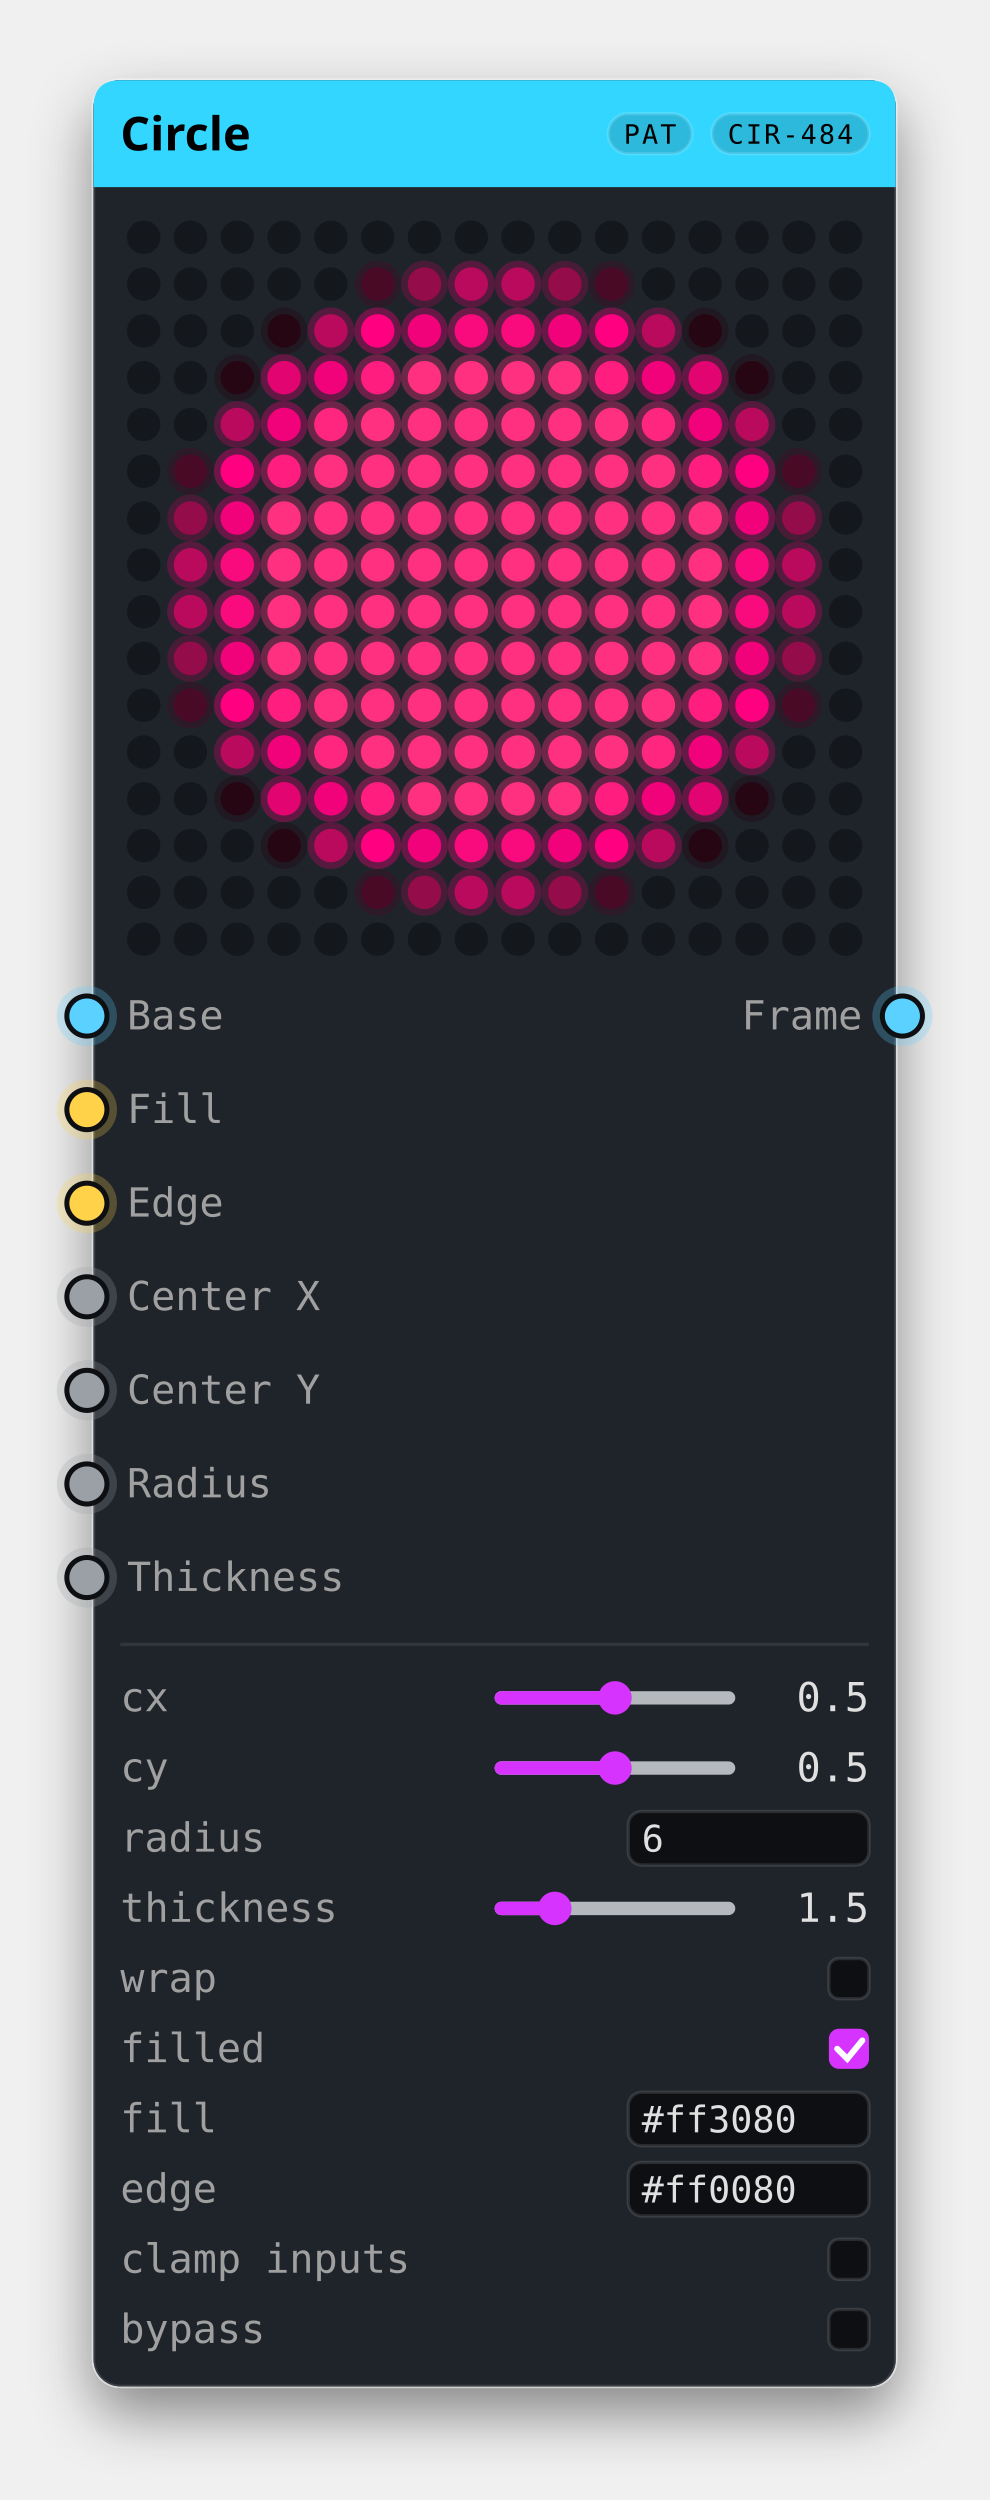
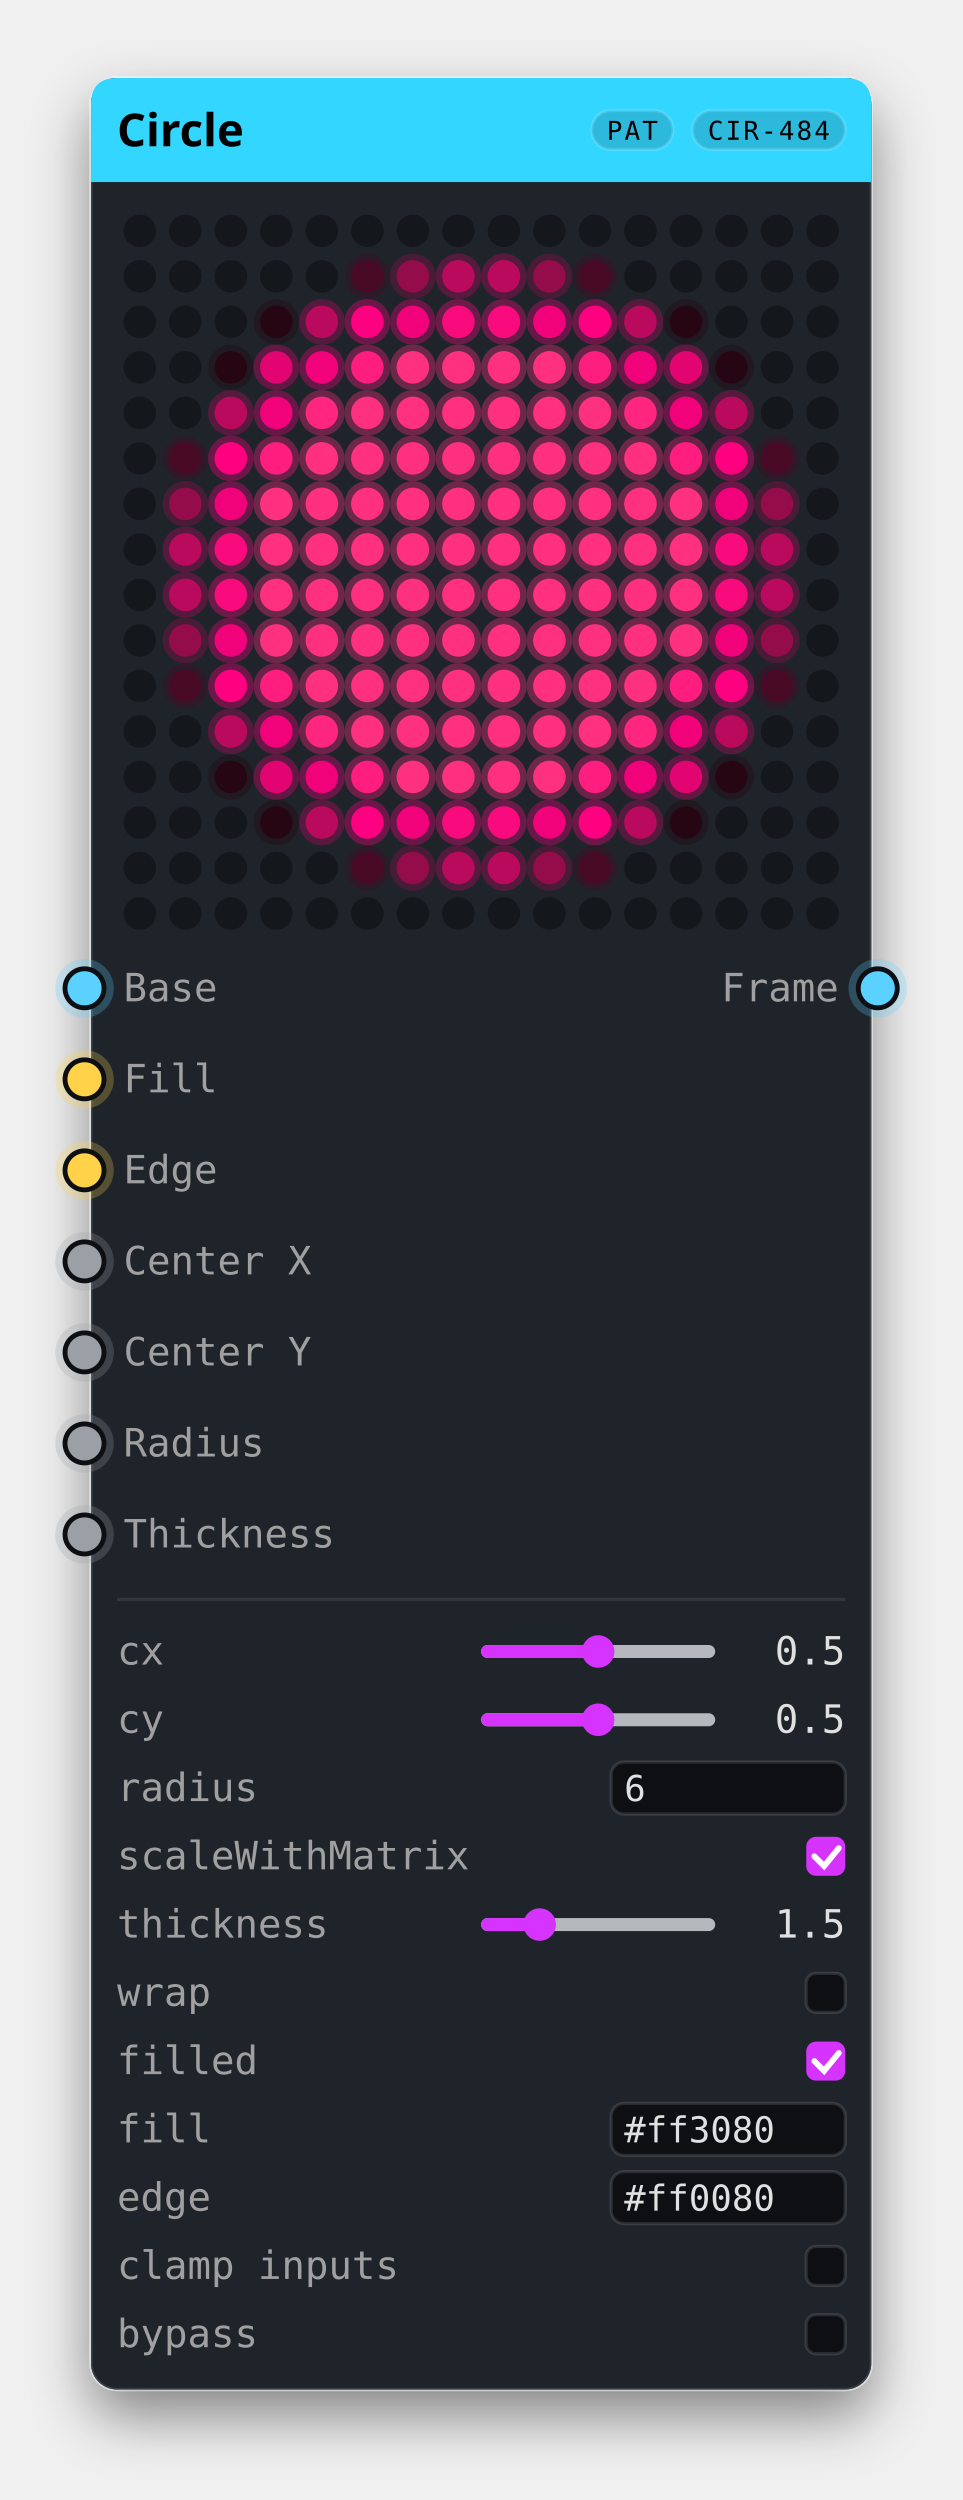
- <svg xmlns="http://www.w3.org/2000/svg" viewBox="0 0 296 748" width="296" height="748" role="img" aria-label="Circle node">
+ <svg xmlns="http://www.w3.org/2000/svg" viewBox="0 0 296 769" width="296" height="769" role="img" aria-label="Circle node">
  <defs>
    <filter id="shadow" x="-20%" y="-20%" width="140%" height="160%">
      <feDropShadow dx="0" dy="8" stdDeviation="9" flood-color="#000" flood-opacity="0.45" />
    </filter>
  </defs>
  <g transform="translate(28,24)">
-     <rect x="0" y="0" width="240" height="690" rx="8" fill="#1f242b" stroke="rgba(255,255,255,0.12)" filter="url(#shadow)" />
-     <rect x="0" y="0" width="240" height="690" rx="8" fill="#1f242b" stroke="rgba(255,255,255,0.12)" />
+     <rect x="0" y="0" width="240" height="711" rx="8" fill="#1f242b" stroke="rgba(255,255,255,0.12)" filter="url(#shadow)" />
+     <rect x="0" y="0" width="240" height="711" rx="8" fill="#1f242b" stroke="rgba(255,255,255,0.12)" />
    <path d="M0,32 L0,8 Q0,0 8,0 L232,0 Q240,0 240,8 L240,32 Z" fill="#33d6ff" />
    <text x="8" y="21" font-family="'Audiowide','Trebuchet MS','Arial Black',sans-serif" font-size="14" font-weight="600" fill="#000">Circle</text>
    <rect x="154" y="10" width="25" height="12" rx="6" fill="rgba(0,0,0,0.14)" stroke="rgba(255,255,255,0.14)" />
    <text x="166.5" y="19" text-anchor="middle" font-family="'JetBrains Mono','Cascadia Mono','Consolas',monospace" font-size="8" letter-spacing="0.08em" fill="#000">PAT</text>
    <rect x="185" y="10" width="47" height="12" rx="6" fill="rgba(0,0,0,0.14)" stroke="rgba(255,255,255,0.14)" />
    <text x="208.5" y="19" text-anchor="middle" font-family="'JetBrains Mono','Cascadia Mono','Consolas',monospace" font-size="8" letter-spacing="0.08em" fill="#000">CIR-484</text>
    <circle cx="15" cy="47" r="5.0" fill="#14171c" />
    <circle cx="29" cy="47" r="5.0" fill="#14171c" />
    <circle cx="43" cy="47" r="5.0" fill="#14171c" />
    <circle cx="57" cy="47" r="5.0" fill="#14171c" />
    <circle cx="71" cy="47" r="5.0" fill="#14171c" />
    <circle cx="85" cy="47" r="5.0" fill="#14171c" />
    <circle cx="99" cy="47" r="5.0" fill="#14171c" />
    <circle cx="113" cy="47" r="5.0" fill="#14171c" />
    <circle cx="127" cy="47" r="5.0" fill="#14171c" />
    <circle cx="141" cy="47" r="5.0" fill="#14171c" />
    <circle cx="155" cy="47" r="5.0" fill="#14171c" />
    <circle cx="169" cy="47" r="5.0" fill="#14171c" />
    <circle cx="183" cy="47" r="5.0" fill="#14171c" />
    <circle cx="197" cy="47" r="5.0" fill="#14171c" />
    <circle cx="211" cy="47" r="5.0" fill="#14171c" />
    <circle cx="225" cy="47" r="5.0" fill="#14171c" />
    <circle cx="15" cy="61" r="5.0" fill="#14171c" />
    <circle cx="29" cy="61" r="5.0" fill="#14171c" />
    <circle cx="43" cy="61" r="5.0" fill="#14171c" />
    <circle cx="57" cy="61" r="5.0" fill="#14171c" />
    <circle cx="71" cy="61" r="5.0" fill="#14171c" />
    <circle cx="85" cy="61" r="7" fill="rgb(73,10,37)" opacity="0.35" />
    <circle cx="85" cy="61" r="5.0" fill="rgb(73,10,37)" />
    <circle cx="99" cy="61" r="7" fill="rgb(148,12,74)" opacity="0.35" />
    <circle cx="99" cy="61" r="5.0" fill="rgb(148,12,74)" />
    <circle cx="113" cy="61" r="7" fill="rgb(186,10,94)" opacity="0.35" />
    <circle cx="113" cy="61" r="5.0" fill="rgb(186,10,94)" />
    <circle cx="127" cy="61" r="7" fill="rgb(186,10,94)" opacity="0.35" />
    <circle cx="127" cy="61" r="5.0" fill="rgb(186,10,94)" />
    <circle cx="141" cy="61" r="7" fill="rgb(148,12,74)" opacity="0.35" />
    <circle cx="141" cy="61" r="5.0" fill="rgb(148,12,74)" />
    <circle cx="155" cy="61" r="7" fill="rgb(73,10,37)" opacity="0.35" />
    <circle cx="155" cy="61" r="5.0" fill="rgb(73,10,37)" />
    <circle cx="169" cy="61" r="5.0" fill="#14171c" />
    <circle cx="183" cy="61" r="5.0" fill="#14171c" />
    <circle cx="197" cy="61" r="5.0" fill="#14171c" />
    <circle cx="211" cy="61" r="5.0" fill="#14171c" />
    <circle cx="225" cy="61" r="5.0" fill="#14171c" />
    <circle cx="15" cy="75" r="5.0" fill="#14171c" />
    <circle cx="29" cy="75" r="5.0" fill="#14171c" />
    <circle cx="43" cy="75" r="5.0" fill="#14171c" />
    <circle cx="57" cy="75" r="7" fill="rgb(37,6,18)" opacity="0.35" />
    <circle cx="57" cy="75" r="5.0" fill="rgb(37,6,18)" />
    <circle cx="71" cy="75" r="7" fill="rgb(186,10,94)" opacity="0.35" />
    <circle cx="71" cy="75" r="5.0" fill="rgb(186,10,94)" />
    <circle cx="85" cy="75" r="7" fill="rgb(255,0,128)" opacity="0.35" />
    <circle cx="85" cy="75" r="5.0" fill="rgb(255,0,128)" />
    <circle cx="99" cy="75" r="7" fill="rgb(242,2,122)" opacity="0.35" />
    <circle cx="99" cy="75" r="5.0" fill="rgb(242,2,122)" />
    <circle cx="113" cy="75" r="7" fill="rgb(249,11,125)" opacity="0.35" />
    <circle cx="113" cy="75" r="5.0" fill="rgb(249,11,125)" />
    <circle cx="127" cy="75" r="7" fill="rgb(249,11,125)" opacity="0.35" />
    <circle cx="127" cy="75" r="5.0" fill="rgb(249,11,125)" />
    <circle cx="141" cy="75" r="7" fill="rgb(242,2,122)" opacity="0.35" />
    <circle cx="141" cy="75" r="5.0" fill="rgb(242,2,122)" />
    <circle cx="155" cy="75" r="7" fill="rgb(255,0,128)" opacity="0.35" />
    <circle cx="155" cy="75" r="5.0" fill="rgb(255,0,128)" />
    <circle cx="169" cy="75" r="7" fill="rgb(186,10,94)" opacity="0.35" />
    <circle cx="169" cy="75" r="5.0" fill="rgb(186,10,94)" />
    <circle cx="183" cy="75" r="7" fill="rgb(37,6,18)" opacity="0.35" />
    <circle cx="183" cy="75" r="5.0" fill="rgb(37,6,18)" />
    <circle cx="197" cy="75" r="5.0" fill="#14171c" />
    <circle cx="211" cy="75" r="5.0" fill="#14171c" />
    <circle cx="225" cy="75" r="5.0" fill="#14171c" />
    <circle cx="15" cy="89" r="5.0" fill="#14171c" />
    <circle cx="29" cy="89" r="5.0" fill="#14171c" />
    <circle cx="43" cy="89" r="7" fill="rgb(37,6,18)" opacity="0.35" />
    <circle cx="43" cy="89" r="5.0" fill="rgb(37,6,18)" />
    <circle cx="57" cy="89" r="7" fill="rgb(226,4,113)" opacity="0.35" />
    <circle cx="57" cy="89" r="5.0" fill="rgb(226,4,113)" />
    <circle cx="71" cy="89" r="7" fill="rgb(242,2,122)" opacity="0.35" />
    <circle cx="71" cy="89" r="5.0" fill="rgb(242,2,122)" />
    <circle cx="85" cy="89" r="7" fill="rgb(255,29,128)" opacity="0.35" />
    <circle cx="85" cy="89" r="5.0" fill="rgb(255,29,128)" />
    <circle cx="99" cy="89" r="7" fill="rgb(255,48,128)" opacity="0.35" />
    <circle cx="99" cy="89" r="5.0" fill="rgb(255,48,128)" />
    <circle cx="113" cy="89" r="7" fill="rgb(255,48,128)" opacity="0.35" />
    <circle cx="113" cy="89" r="5.0" fill="rgb(255,48,128)" />
    <circle cx="127" cy="89" r="7" fill="rgb(255,48,128)" opacity="0.35" />
    <circle cx="127" cy="89" r="5.0" fill="rgb(255,48,128)" />
    <circle cx="141" cy="89" r="7" fill="rgb(255,48,128)" opacity="0.35" />
    <circle cx="141" cy="89" r="5.0" fill="rgb(255,48,128)" />
    <circle cx="155" cy="89" r="7" fill="rgb(255,29,128)" opacity="0.35" />
    <circle cx="155" cy="89" r="5.0" fill="rgb(255,29,128)" />
    <circle cx="169" cy="89" r="7" fill="rgb(242,2,122)" opacity="0.35" />
    <circle cx="169" cy="89" r="5.0" fill="rgb(242,2,122)" />
    <circle cx="183" cy="89" r="7" fill="rgb(226,4,113)" opacity="0.35" />
    <circle cx="183" cy="89" r="5.0" fill="rgb(226,4,113)" />
    <circle cx="197" cy="89" r="7" fill="rgb(37,6,18)" opacity="0.35" />
    <circle cx="197" cy="89" r="5.0" fill="rgb(37,6,18)" />
    <circle cx="211" cy="89" r="5.0" fill="#14171c" />
    <circle cx="225" cy="89" r="5.0" fill="#14171c" />
    <circle cx="15" cy="103" r="5.0" fill="#14171c" />
    <circle cx="29" cy="103" r="5.0" fill="#14171c" />
    <circle cx="43" cy="103" r="7" fill="rgb(186,10,94)" opacity="0.35" />
    <circle cx="43" cy="103" r="5.0" fill="rgb(186,10,94)" />
    <circle cx="57" cy="103" r="7" fill="rgb(242,2,122)" opacity="0.35" />
    <circle cx="57" cy="103" r="5.0" fill="rgb(242,2,122)" />
    <circle cx="71" cy="103" r="7" fill="rgb(255,38,128)" opacity="0.35" />
    <circle cx="71" cy="103" r="5.0" fill="rgb(255,38,128)" />
    <circle cx="85" cy="103" r="7" fill="rgb(255,48,128)" opacity="0.35" />
    <circle cx="85" cy="103" r="5.0" fill="rgb(255,48,128)" />
    <circle cx="99" cy="103" r="7" fill="rgb(255,48,128)" opacity="0.35" />
    <circle cx="99" cy="103" r="5.0" fill="rgb(255,48,128)" />
    <circle cx="113" cy="103" r="7" fill="rgb(255,48,128)" opacity="0.35" />
    <circle cx="113" cy="103" r="5.0" fill="rgb(255,48,128)" />
    <circle cx="127" cy="103" r="7" fill="rgb(255,48,128)" opacity="0.35" />
    <circle cx="127" cy="103" r="5.0" fill="rgb(255,48,128)" />
    <circle cx="141" cy="103" r="7" fill="rgb(255,48,128)" opacity="0.35" />
    <circle cx="141" cy="103" r="5.0" fill="rgb(255,48,128)" />
    <circle cx="155" cy="103" r="7" fill="rgb(255,48,128)" opacity="0.35" />
    <circle cx="155" cy="103" r="5.0" fill="rgb(255,48,128)" />
    <circle cx="169" cy="103" r="7" fill="rgb(255,38,128)" opacity="0.35" />
    <circle cx="169" cy="103" r="5.0" fill="rgb(255,38,128)" />
    <circle cx="183" cy="103" r="7" fill="rgb(242,2,122)" opacity="0.35" />
    <circle cx="183" cy="103" r="5.0" fill="rgb(242,2,122)" />
    <circle cx="197" cy="103" r="7" fill="rgb(186,10,94)" opacity="0.35" />
    <circle cx="197" cy="103" r="5.0" fill="rgb(186,10,94)" />
    <circle cx="211" cy="103" r="5.0" fill="#14171c" />
    <circle cx="225" cy="103" r="5.0" fill="#14171c" />
    <circle cx="15" cy="117" r="5.0" fill="#14171c" />
    <circle cx="29" cy="117" r="7" fill="rgb(73,10,37)" opacity="0.35" />
    <circle cx="29" cy="117" r="5.0" fill="rgb(73,10,37)" />
    <circle cx="43" cy="117" r="7" fill="rgb(255,0,128)" opacity="0.35" />
    <circle cx="43" cy="117" r="5.0" fill="rgb(255,0,128)" />
    <circle cx="57" cy="117" r="7" fill="rgb(255,29,128)" opacity="0.35" />
    <circle cx="57" cy="117" r="5.0" fill="rgb(255,29,128)" />
    <circle cx="71" cy="117" r="7" fill="rgb(255,48,128)" opacity="0.35" />
    <circle cx="71" cy="117" r="5.0" fill="rgb(255,48,128)" />
    <circle cx="85" cy="117" r="7" fill="rgb(255,48,128)" opacity="0.35" />
    <circle cx="85" cy="117" r="5.0" fill="rgb(255,48,128)" />
    <circle cx="99" cy="117" r="7" fill="rgb(255,48,128)" opacity="0.35" />
    <circle cx="99" cy="117" r="5.0" fill="rgb(255,48,128)" />
    <circle cx="113" cy="117" r="7" fill="rgb(255,48,128)" opacity="0.35" />
    <circle cx="113" cy="117" r="5.0" fill="rgb(255,48,128)" />
    <circle cx="127" cy="117" r="7" fill="rgb(255,48,128)" opacity="0.35" />
    <circle cx="127" cy="117" r="5.0" fill="rgb(255,48,128)" />
    <circle cx="141" cy="117" r="7" fill="rgb(255,48,128)" opacity="0.35" />
    <circle cx="141" cy="117" r="5.0" fill="rgb(255,48,128)" />
    <circle cx="155" cy="117" r="7" fill="rgb(255,48,128)" opacity="0.35" />
    <circle cx="155" cy="117" r="5.0" fill="rgb(255,48,128)" />
    <circle cx="169" cy="117" r="7" fill="rgb(255,48,128)" opacity="0.35" />
    <circle cx="169" cy="117" r="5.0" fill="rgb(255,48,128)" />
    <circle cx="183" cy="117" r="7" fill="rgb(255,29,128)" opacity="0.35" />
    <circle cx="183" cy="117" r="5.0" fill="rgb(255,29,128)" />
    <circle cx="197" cy="117" r="7" fill="rgb(255,0,128)" opacity="0.35" />
    <circle cx="197" cy="117" r="5.0" fill="rgb(255,0,128)" />
    <circle cx="211" cy="117" r="7" fill="rgb(73,10,37)" opacity="0.35" />
    <circle cx="211" cy="117" r="5.0" fill="rgb(73,10,37)" />
    <circle cx="225" cy="117" r="5.0" fill="#14171c" />
    <circle cx="15" cy="131" r="5.0" fill="#14171c" />
    <circle cx="29" cy="131" r="7" fill="rgb(148,12,74)" opacity="0.35" />
    <circle cx="29" cy="131" r="5.0" fill="rgb(148,12,74)" />
    <circle cx="43" cy="131" r="7" fill="rgb(242,2,122)" opacity="0.35" />
    <circle cx="43" cy="131" r="5.0" fill="rgb(242,2,122)" />
    <circle cx="57" cy="131" r="7" fill="rgb(255,48,128)" opacity="0.35" />
    <circle cx="57" cy="131" r="5.0" fill="rgb(255,48,128)" />
    <circle cx="71" cy="131" r="7" fill="rgb(255,48,128)" opacity="0.35" />
    <circle cx="71" cy="131" r="5.0" fill="rgb(255,48,128)" />
    <circle cx="85" cy="131" r="7" fill="rgb(255,48,128)" opacity="0.35" />
    <circle cx="85" cy="131" r="5.0" fill="rgb(255,48,128)" />
    <circle cx="99" cy="131" r="7" fill="rgb(255,48,128)" opacity="0.35" />
    <circle cx="99" cy="131" r="5.0" fill="rgb(255,48,128)" />
    <circle cx="113" cy="131" r="7" fill="rgb(255,48,128)" opacity="0.35" />
    <circle cx="113" cy="131" r="5.0" fill="rgb(255,48,128)" />
    <circle cx="127" cy="131" r="7" fill="rgb(255,48,128)" opacity="0.35" />
    <circle cx="127" cy="131" r="5.0" fill="rgb(255,48,128)" />
    <circle cx="141" cy="131" r="7" fill="rgb(255,48,128)" opacity="0.35" />
    <circle cx="141" cy="131" r="5.0" fill="rgb(255,48,128)" />
    <circle cx="155" cy="131" r="7" fill="rgb(255,48,128)" opacity="0.35" />
    <circle cx="155" cy="131" r="5.0" fill="rgb(255,48,128)" />
    <circle cx="169" cy="131" r="7" fill="rgb(255,48,128)" opacity="0.35" />
    <circle cx="169" cy="131" r="5.0" fill="rgb(255,48,128)" />
    <circle cx="183" cy="131" r="7" fill="rgb(255,48,128)" opacity="0.35" />
    <circle cx="183" cy="131" r="5.0" fill="rgb(255,48,128)" />
    <circle cx="197" cy="131" r="7" fill="rgb(242,2,122)" opacity="0.35" />
    <circle cx="197" cy="131" r="5.0" fill="rgb(242,2,122)" />
    <circle cx="211" cy="131" r="7" fill="rgb(148,12,74)" opacity="0.35" />
    <circle cx="211" cy="131" r="5.0" fill="rgb(148,12,74)" />
    <circle cx="225" cy="131" r="5.0" fill="#14171c" />
    <circle cx="15" cy="145" r="5.0" fill="#14171c" />
    <circle cx="29" cy="145" r="7" fill="rgb(186,10,94)" opacity="0.35" />
    <circle cx="29" cy="145" r="5.0" fill="rgb(186,10,94)" />
    <circle cx="43" cy="145" r="7" fill="rgb(249,11,125)" opacity="0.35" />
    <circle cx="43" cy="145" r="5.0" fill="rgb(249,11,125)" />
    <circle cx="57" cy="145" r="7" fill="rgb(255,48,128)" opacity="0.35" />
    <circle cx="57" cy="145" r="5.0" fill="rgb(255,48,128)" />
    <circle cx="71" cy="145" r="7" fill="rgb(255,48,128)" opacity="0.35" />
    <circle cx="71" cy="145" r="5.0" fill="rgb(255,48,128)" />
    <circle cx="85" cy="145" r="7" fill="rgb(255,48,128)" opacity="0.35" />
    <circle cx="85" cy="145" r="5.0" fill="rgb(255,48,128)" />
    <circle cx="99" cy="145" r="7" fill="rgb(255,48,128)" opacity="0.35" />
    <circle cx="99" cy="145" r="5.0" fill="rgb(255,48,128)" />
    <circle cx="113" cy="145" r="7" fill="rgb(255,48,128)" opacity="0.35" />
    <circle cx="113" cy="145" r="5.0" fill="rgb(255,48,128)" />
    <circle cx="127" cy="145" r="7" fill="rgb(255,48,128)" opacity="0.35" />
    <circle cx="127" cy="145" r="5.0" fill="rgb(255,48,128)" />
    <circle cx="141" cy="145" r="7" fill="rgb(255,48,128)" opacity="0.35" />
    <circle cx="141" cy="145" r="5.0" fill="rgb(255,48,128)" />
    <circle cx="155" cy="145" r="7" fill="rgb(255,48,128)" opacity="0.35" />
    <circle cx="155" cy="145" r="5.0" fill="rgb(255,48,128)" />
    <circle cx="169" cy="145" r="7" fill="rgb(255,48,128)" opacity="0.35" />
    <circle cx="169" cy="145" r="5.0" fill="rgb(255,48,128)" />
    <circle cx="183" cy="145" r="7" fill="rgb(255,48,128)" opacity="0.35" />
    <circle cx="183" cy="145" r="5.0" fill="rgb(255,48,128)" />
    <circle cx="197" cy="145" r="7" fill="rgb(249,11,125)" opacity="0.35" />
    <circle cx="197" cy="145" r="5.0" fill="rgb(249,11,125)" />
    <circle cx="211" cy="145" r="7" fill="rgb(186,10,94)" opacity="0.35" />
    <circle cx="211" cy="145" r="5.0" fill="rgb(186,10,94)" />
    <circle cx="225" cy="145" r="5.0" fill="#14171c" />
    <circle cx="15" cy="159" r="5.0" fill="#14171c" />
    <circle cx="29" cy="159" r="7" fill="rgb(186,10,94)" opacity="0.35" />
    <circle cx="29" cy="159" r="5.0" fill="rgb(186,10,94)" />
    <circle cx="43" cy="159" r="7" fill="rgb(249,11,125)" opacity="0.35" />
    <circle cx="43" cy="159" r="5.0" fill="rgb(249,11,125)" />
    <circle cx="57" cy="159" r="7" fill="rgb(255,48,128)" opacity="0.35" />
    <circle cx="57" cy="159" r="5.0" fill="rgb(255,48,128)" />
    <circle cx="71" cy="159" r="7" fill="rgb(255,48,128)" opacity="0.35" />
    <circle cx="71" cy="159" r="5.0" fill="rgb(255,48,128)" />
    <circle cx="85" cy="159" r="7" fill="rgb(255,48,128)" opacity="0.35" />
    <circle cx="85" cy="159" r="5.0" fill="rgb(255,48,128)" />
    <circle cx="99" cy="159" r="7" fill="rgb(255,48,128)" opacity="0.35" />
    <circle cx="99" cy="159" r="5.0" fill="rgb(255,48,128)" />
    <circle cx="113" cy="159" r="7" fill="rgb(255,48,128)" opacity="0.35" />
    <circle cx="113" cy="159" r="5.0" fill="rgb(255,48,128)" />
    <circle cx="127" cy="159" r="7" fill="rgb(255,48,128)" opacity="0.35" />
    <circle cx="127" cy="159" r="5.0" fill="rgb(255,48,128)" />
    <circle cx="141" cy="159" r="7" fill="rgb(255,48,128)" opacity="0.35" />
    <circle cx="141" cy="159" r="5.0" fill="rgb(255,48,128)" />
    <circle cx="155" cy="159" r="7" fill="rgb(255,48,128)" opacity="0.35" />
    <circle cx="155" cy="159" r="5.0" fill="rgb(255,48,128)" />
    <circle cx="169" cy="159" r="7" fill="rgb(255,48,128)" opacity="0.35" />
    <circle cx="169" cy="159" r="5.0" fill="rgb(255,48,128)" />
    <circle cx="183" cy="159" r="7" fill="rgb(255,48,128)" opacity="0.35" />
    <circle cx="183" cy="159" r="5.0" fill="rgb(255,48,128)" />
    <circle cx="197" cy="159" r="7" fill="rgb(249,11,125)" opacity="0.35" />
    <circle cx="197" cy="159" r="5.0" fill="rgb(249,11,125)" />
    <circle cx="211" cy="159" r="7" fill="rgb(186,10,94)" opacity="0.35" />
    <circle cx="211" cy="159" r="5.0" fill="rgb(186,10,94)" />
    <circle cx="225" cy="159" r="5.0" fill="#14171c" />
    <circle cx="15" cy="173" r="5.0" fill="#14171c" />
    <circle cx="29" cy="173" r="7" fill="rgb(148,12,74)" opacity="0.35" />
    <circle cx="29" cy="173" r="5.0" fill="rgb(148,12,74)" />
    <circle cx="43" cy="173" r="7" fill="rgb(242,2,122)" opacity="0.35" />
    <circle cx="43" cy="173" r="5.0" fill="rgb(242,2,122)" />
    <circle cx="57" cy="173" r="7" fill="rgb(255,48,128)" opacity="0.35" />
    <circle cx="57" cy="173" r="5.0" fill="rgb(255,48,128)" />
    <circle cx="71" cy="173" r="7" fill="rgb(255,48,128)" opacity="0.35" />
    <circle cx="71" cy="173" r="5.0" fill="rgb(255,48,128)" />
    <circle cx="85" cy="173" r="7" fill="rgb(255,48,128)" opacity="0.35" />
    <circle cx="85" cy="173" r="5.0" fill="rgb(255,48,128)" />
    <circle cx="99" cy="173" r="7" fill="rgb(255,48,128)" opacity="0.35" />
    <circle cx="99" cy="173" r="5.0" fill="rgb(255,48,128)" />
    <circle cx="113" cy="173" r="7" fill="rgb(255,48,128)" opacity="0.35" />
    <circle cx="113" cy="173" r="5.0" fill="rgb(255,48,128)" />
    <circle cx="127" cy="173" r="7" fill="rgb(255,48,128)" opacity="0.35" />
    <circle cx="127" cy="173" r="5.0" fill="rgb(255,48,128)" />
    <circle cx="141" cy="173" r="7" fill="rgb(255,48,128)" opacity="0.35" />
    <circle cx="141" cy="173" r="5.0" fill="rgb(255,48,128)" />
    <circle cx="155" cy="173" r="7" fill="rgb(255,48,128)" opacity="0.35" />
    <circle cx="155" cy="173" r="5.0" fill="rgb(255,48,128)" />
    <circle cx="169" cy="173" r="7" fill="rgb(255,48,128)" opacity="0.35" />
    <circle cx="169" cy="173" r="5.0" fill="rgb(255,48,128)" />
    <circle cx="183" cy="173" r="7" fill="rgb(255,48,128)" opacity="0.35" />
    <circle cx="183" cy="173" r="5.0" fill="rgb(255,48,128)" />
    <circle cx="197" cy="173" r="7" fill="rgb(242,2,122)" opacity="0.35" />
    <circle cx="197" cy="173" r="5.0" fill="rgb(242,2,122)" />
    <circle cx="211" cy="173" r="7" fill="rgb(148,12,74)" opacity="0.35" />
    <circle cx="211" cy="173" r="5.0" fill="rgb(148,12,74)" />
    <circle cx="225" cy="173" r="5.0" fill="#14171c" />
    <circle cx="15" cy="187" r="5.0" fill="#14171c" />
    <circle cx="29" cy="187" r="7" fill="rgb(73,10,37)" opacity="0.35" />
    <circle cx="29" cy="187" r="5.0" fill="rgb(73,10,37)" />
    <circle cx="43" cy="187" r="7" fill="rgb(255,0,128)" opacity="0.35" />
    <circle cx="43" cy="187" r="5.0" fill="rgb(255,0,128)" />
    <circle cx="57" cy="187" r="7" fill="rgb(255,29,128)" opacity="0.35" />
    <circle cx="57" cy="187" r="5.0" fill="rgb(255,29,128)" />
    <circle cx="71" cy="187" r="7" fill="rgb(255,48,128)" opacity="0.35" />
    <circle cx="71" cy="187" r="5.0" fill="rgb(255,48,128)" />
    <circle cx="85" cy="187" r="7" fill="rgb(255,48,128)" opacity="0.35" />
    <circle cx="85" cy="187" r="5.0" fill="rgb(255,48,128)" />
    <circle cx="99" cy="187" r="7" fill="rgb(255,48,128)" opacity="0.35" />
    <circle cx="99" cy="187" r="5.0" fill="rgb(255,48,128)" />
    <circle cx="113" cy="187" r="7" fill="rgb(255,48,128)" opacity="0.35" />
    <circle cx="113" cy="187" r="5.0" fill="rgb(255,48,128)" />
    <circle cx="127" cy="187" r="7" fill="rgb(255,48,128)" opacity="0.35" />
    <circle cx="127" cy="187" r="5.0" fill="rgb(255,48,128)" />
    <circle cx="141" cy="187" r="7" fill="rgb(255,48,128)" opacity="0.35" />
    <circle cx="141" cy="187" r="5.0" fill="rgb(255,48,128)" />
    <circle cx="155" cy="187" r="7" fill="rgb(255,48,128)" opacity="0.35" />
    <circle cx="155" cy="187" r="5.0" fill="rgb(255,48,128)" />
    <circle cx="169" cy="187" r="7" fill="rgb(255,48,128)" opacity="0.35" />
    <circle cx="169" cy="187" r="5.0" fill="rgb(255,48,128)" />
    <circle cx="183" cy="187" r="7" fill="rgb(255,29,128)" opacity="0.35" />
    <circle cx="183" cy="187" r="5.0" fill="rgb(255,29,128)" />
    <circle cx="197" cy="187" r="7" fill="rgb(255,0,128)" opacity="0.35" />
    <circle cx="197" cy="187" r="5.0" fill="rgb(255,0,128)" />
    <circle cx="211" cy="187" r="7" fill="rgb(73,10,37)" opacity="0.35" />
    <circle cx="211" cy="187" r="5.0" fill="rgb(73,10,37)" />
    <circle cx="225" cy="187" r="5.0" fill="#14171c" />
    <circle cx="15" cy="201" r="5.0" fill="#14171c" />
    <circle cx="29" cy="201" r="5.0" fill="#14171c" />
    <circle cx="43" cy="201" r="7" fill="rgb(186,10,94)" opacity="0.35" />
    <circle cx="43" cy="201" r="5.0" fill="rgb(186,10,94)" />
    <circle cx="57" cy="201" r="7" fill="rgb(242,2,122)" opacity="0.35" />
    <circle cx="57" cy="201" r="5.0" fill="rgb(242,2,122)" />
    <circle cx="71" cy="201" r="7" fill="rgb(255,38,128)" opacity="0.35" />
    <circle cx="71" cy="201" r="5.0" fill="rgb(255,38,128)" />
    <circle cx="85" cy="201" r="7" fill="rgb(255,48,128)" opacity="0.35" />
    <circle cx="85" cy="201" r="5.0" fill="rgb(255,48,128)" />
    <circle cx="99" cy="201" r="7" fill="rgb(255,48,128)" opacity="0.35" />
    <circle cx="99" cy="201" r="5.0" fill="rgb(255,48,128)" />
    <circle cx="113" cy="201" r="7" fill="rgb(255,48,128)" opacity="0.35" />
    <circle cx="113" cy="201" r="5.0" fill="rgb(255,48,128)" />
    <circle cx="127" cy="201" r="7" fill="rgb(255,48,128)" opacity="0.35" />
    <circle cx="127" cy="201" r="5.0" fill="rgb(255,48,128)" />
    <circle cx="141" cy="201" r="7" fill="rgb(255,48,128)" opacity="0.35" />
    <circle cx="141" cy="201" r="5.0" fill="rgb(255,48,128)" />
    <circle cx="155" cy="201" r="7" fill="rgb(255,48,128)" opacity="0.35" />
    <circle cx="155" cy="201" r="5.0" fill="rgb(255,48,128)" />
    <circle cx="169" cy="201" r="7" fill="rgb(255,38,128)" opacity="0.35" />
    <circle cx="169" cy="201" r="5.0" fill="rgb(255,38,128)" />
    <circle cx="183" cy="201" r="7" fill="rgb(242,2,122)" opacity="0.35" />
    <circle cx="183" cy="201" r="5.0" fill="rgb(242,2,122)" />
    <circle cx="197" cy="201" r="7" fill="rgb(186,10,94)" opacity="0.35" />
    <circle cx="197" cy="201" r="5.0" fill="rgb(186,10,94)" />
    <circle cx="211" cy="201" r="5.0" fill="#14171c" />
    <circle cx="225" cy="201" r="5.0" fill="#14171c" />
    <circle cx="15" cy="215" r="5.0" fill="#14171c" />
    <circle cx="29" cy="215" r="5.0" fill="#14171c" />
    <circle cx="43" cy="215" r="7" fill="rgb(37,6,18)" opacity="0.35" />
    <circle cx="43" cy="215" r="5.0" fill="rgb(37,6,18)" />
    <circle cx="57" cy="215" r="7" fill="rgb(226,4,113)" opacity="0.35" />
    <circle cx="57" cy="215" r="5.0" fill="rgb(226,4,113)" />
    <circle cx="71" cy="215" r="7" fill="rgb(242,2,122)" opacity="0.35" />
    <circle cx="71" cy="215" r="5.0" fill="rgb(242,2,122)" />
    <circle cx="85" cy="215" r="7" fill="rgb(255,29,128)" opacity="0.35" />
    <circle cx="85" cy="215" r="5.0" fill="rgb(255,29,128)" />
    <circle cx="99" cy="215" r="7" fill="rgb(255,48,128)" opacity="0.35" />
    <circle cx="99" cy="215" r="5.0" fill="rgb(255,48,128)" />
    <circle cx="113" cy="215" r="7" fill="rgb(255,48,128)" opacity="0.35" />
    <circle cx="113" cy="215" r="5.0" fill="rgb(255,48,128)" />
    <circle cx="127" cy="215" r="7" fill="rgb(255,48,128)" opacity="0.35" />
    <circle cx="127" cy="215" r="5.0" fill="rgb(255,48,128)" />
    <circle cx="141" cy="215" r="7" fill="rgb(255,48,128)" opacity="0.35" />
    <circle cx="141" cy="215" r="5.0" fill="rgb(255,48,128)" />
    <circle cx="155" cy="215" r="7" fill="rgb(255,29,128)" opacity="0.35" />
    <circle cx="155" cy="215" r="5.0" fill="rgb(255,29,128)" />
    <circle cx="169" cy="215" r="7" fill="rgb(242,2,122)" opacity="0.35" />
    <circle cx="169" cy="215" r="5.0" fill="rgb(242,2,122)" />
    <circle cx="183" cy="215" r="7" fill="rgb(226,4,113)" opacity="0.35" />
    <circle cx="183" cy="215" r="5.0" fill="rgb(226,4,113)" />
    <circle cx="197" cy="215" r="7" fill="rgb(37,6,18)" opacity="0.35" />
    <circle cx="197" cy="215" r="5.0" fill="rgb(37,6,18)" />
    <circle cx="211" cy="215" r="5.0" fill="#14171c" />
    <circle cx="225" cy="215" r="5.0" fill="#14171c" />
    <circle cx="15" cy="229" r="5.0" fill="#14171c" />
    <circle cx="29" cy="229" r="5.0" fill="#14171c" />
    <circle cx="43" cy="229" r="5.0" fill="#14171c" />
    <circle cx="57" cy="229" r="7" fill="rgb(37,6,18)" opacity="0.35" />
    <circle cx="57" cy="229" r="5.0" fill="rgb(37,6,18)" />
    <circle cx="71" cy="229" r="7" fill="rgb(186,10,94)" opacity="0.35" />
    <circle cx="71" cy="229" r="5.0" fill="rgb(186,10,94)" />
    <circle cx="85" cy="229" r="7" fill="rgb(255,0,128)" opacity="0.35" />
    <circle cx="85" cy="229" r="5.0" fill="rgb(255,0,128)" />
    <circle cx="99" cy="229" r="7" fill="rgb(242,2,122)" opacity="0.35" />
    <circle cx="99" cy="229" r="5.0" fill="rgb(242,2,122)" />
    <circle cx="113" cy="229" r="7" fill="rgb(249,11,125)" opacity="0.35" />
    <circle cx="113" cy="229" r="5.0" fill="rgb(249,11,125)" />
    <circle cx="127" cy="229" r="7" fill="rgb(249,11,125)" opacity="0.35" />
    <circle cx="127" cy="229" r="5.0" fill="rgb(249,11,125)" />
    <circle cx="141" cy="229" r="7" fill="rgb(242,2,122)" opacity="0.35" />
    <circle cx="141" cy="229" r="5.0" fill="rgb(242,2,122)" />
    <circle cx="155" cy="229" r="7" fill="rgb(255,0,128)" opacity="0.35" />
    <circle cx="155" cy="229" r="5.0" fill="rgb(255,0,128)" />
    <circle cx="169" cy="229" r="7" fill="rgb(186,10,94)" opacity="0.35" />
    <circle cx="169" cy="229" r="5.0" fill="rgb(186,10,94)" />
    <circle cx="183" cy="229" r="7" fill="rgb(37,6,18)" opacity="0.35" />
    <circle cx="183" cy="229" r="5.0" fill="rgb(37,6,18)" />
    <circle cx="197" cy="229" r="5.0" fill="#14171c" />
    <circle cx="211" cy="229" r="5.0" fill="#14171c" />
    <circle cx="225" cy="229" r="5.0" fill="#14171c" />
    <circle cx="15" cy="243" r="5.0" fill="#14171c" />
    <circle cx="29" cy="243" r="5.0" fill="#14171c" />
    <circle cx="43" cy="243" r="5.0" fill="#14171c" />
    <circle cx="57" cy="243" r="5.0" fill="#14171c" />
    <circle cx="71" cy="243" r="5.0" fill="#14171c" />
    <circle cx="85" cy="243" r="7" fill="rgb(73,10,37)" opacity="0.35" />
    <circle cx="85" cy="243" r="5.0" fill="rgb(73,10,37)" />
    <circle cx="99" cy="243" r="7" fill="rgb(148,12,74)" opacity="0.35" />
    <circle cx="99" cy="243" r="5.0" fill="rgb(148,12,74)" />
    <circle cx="113" cy="243" r="7" fill="rgb(186,10,94)" opacity="0.35" />
    <circle cx="113" cy="243" r="5.0" fill="rgb(186,10,94)" />
    <circle cx="127" cy="243" r="7" fill="rgb(186,10,94)" opacity="0.35" />
    <circle cx="127" cy="243" r="5.0" fill="rgb(186,10,94)" />
    <circle cx="141" cy="243" r="7" fill="rgb(148,12,74)" opacity="0.35" />
    <circle cx="141" cy="243" r="5.0" fill="rgb(148,12,74)" />
    <circle cx="155" cy="243" r="7" fill="rgb(73,10,37)" opacity="0.35" />
    <circle cx="155" cy="243" r="5.0" fill="rgb(73,10,37)" />
    <circle cx="169" cy="243" r="5.0" fill="#14171c" />
    <circle cx="183" cy="243" r="5.0" fill="#14171c" />
    <circle cx="197" cy="243" r="5.0" fill="#14171c" />
    <circle cx="211" cy="243" r="5.0" fill="#14171c" />
    <circle cx="225" cy="243" r="5.0" fill="#14171c" />
    <circle cx="15" cy="257" r="5.0" fill="#14171c" />
    <circle cx="29" cy="257" r="5.0" fill="#14171c" />
    <circle cx="43" cy="257" r="5.0" fill="#14171c" />
    <circle cx="57" cy="257" r="5.0" fill="#14171c" />
    <circle cx="71" cy="257" r="5.0" fill="#14171c" />
    <circle cx="85" cy="257" r="5.0" fill="#14171c" />
    <circle cx="99" cy="257" r="5.0" fill="#14171c" />
    <circle cx="113" cy="257" r="5.0" fill="#14171c" />
    <circle cx="127" cy="257" r="5.0" fill="#14171c" />
    <circle cx="141" cy="257" r="5.0" fill="#14171c" />
    <circle cx="155" cy="257" r="5.0" fill="#14171c" />
    <circle cx="169" cy="257" r="5.0" fill="#14171c" />
    <circle cx="183" cy="257" r="5.0" fill="#14171c" />
    <circle cx="197" cy="257" r="5.0" fill="#14171c" />
    <circle cx="211" cy="257" r="5.0" fill="#14171c" />
    <circle cx="225" cy="257" r="5.0" fill="#14171c" />
    <circle cx="-2" cy="280" r="9" fill="#5ad1ff" opacity="0.25" />
    <circle cx="-2" cy="280" r="6" fill="#5ad1ff" stroke="#0d0f12" stroke-width="1.5" />
    <text x="10" y="284" font-family="'JetBrains Mono','Cascadia Mono','Consolas',monospace" font-size="12" fill="#a0a0a0">Base</text>
    <circle cx="242" cy="280" r="9" fill="#5ad1ff" opacity="0.25" />
    <circle cx="242" cy="280" r="6" fill="#5ad1ff" stroke="#0d0f12" stroke-width="1.5" />
    <text x="230" y="284" text-anchor="end" font-family="'JetBrains Mono','Cascadia Mono','Consolas',monospace" font-size="12" fill="#a0a0a0">Frame</text>
    <circle cx="-2" cy="308" r="9" fill="#ffd24a" opacity="0.25" />
    <circle cx="-2" cy="308" r="6" fill="#ffd24a" stroke="#0d0f12" stroke-width="1.5" />
    <text x="10" y="312" font-family="'JetBrains Mono','Cascadia Mono','Consolas',monospace" font-size="12" fill="#a0a0a0">Fill</text>
    <circle cx="-2" cy="336" r="9" fill="#ffd24a" opacity="0.25" />
    <circle cx="-2" cy="336" r="6" fill="#ffd24a" stroke="#0d0f12" stroke-width="1.5" />
    <text x="10" y="340" font-family="'JetBrains Mono','Cascadia Mono','Consolas',monospace" font-size="12" fill="#a0a0a0">Edge</text>
    <circle cx="-2" cy="364" r="9" fill="#9aa0a6" opacity="0.25" />
    <circle cx="-2" cy="364" r="6" fill="#9aa0a6" stroke="#0d0f12" stroke-width="1.5" />
    <text x="10" y="368" font-family="'JetBrains Mono','Cascadia Mono','Consolas',monospace" font-size="12" fill="#a0a0a0">Center X</text>
    <circle cx="-2" cy="392" r="9" fill="#9aa0a6" opacity="0.25" />
    <circle cx="-2" cy="392" r="6" fill="#9aa0a6" stroke="#0d0f12" stroke-width="1.5" />
    <text x="10" y="396" font-family="'JetBrains Mono','Cascadia Mono','Consolas',monospace" font-size="12" fill="#a0a0a0">Center Y</text>
    <circle cx="-2" cy="420" r="9" fill="#9aa0a6" opacity="0.25" />
    <circle cx="-2" cy="420" r="6" fill="#9aa0a6" stroke="#0d0f12" stroke-width="1.5" />
    <text x="10" y="424" font-family="'JetBrains Mono','Cascadia Mono','Consolas',monospace" font-size="12" fill="#a0a0a0">Radius</text>
    <circle cx="-2" cy="448" r="9" fill="#9aa0a6" opacity="0.25" />
    <circle cx="-2" cy="448" r="6" fill="#9aa0a6" stroke="#0d0f12" stroke-width="1.5" />
    <text x="10" y="452" font-family="'JetBrains Mono','Cascadia Mono','Consolas',monospace" font-size="12" fill="#a0a0a0">Thickness</text>
    <line x1="8" y1="468" x2="232" y2="468" stroke="rgba(255,255,255,0.08)" />
    <text x="8" y="488" font-family="'JetBrains Mono','Cascadia Mono','Consolas',monospace" font-size="12" fill="#a0a0a0">cx</text>
    <g>
      <rect x="120" y="482" width="72" height="4" rx="2" fill="#cfd2d6" opacity="0.85" />
      <rect x="120" y="482" width="36.0" height="4" rx="2" fill="#d633ff" />
      <circle cx="156.0" cy="484" r="5" fill="#d633ff" />
      <text x="232" y="488" text-anchor="end" font-family="'JetBrains Mono','Cascadia Mono','Consolas',monospace" font-size="12" fill="#e0e0e0">0.5</text>
    </g>
    <text x="8" y="509" font-family="'JetBrains Mono','Cascadia Mono','Consolas',monospace" font-size="12" fill="#a0a0a0">cy</text>
    <g>
      <rect x="120" y="503" width="72" height="4" rx="2" fill="#cfd2d6" opacity="0.85" />
      <rect x="120" y="503" width="36.0" height="4" rx="2" fill="#d633ff" />
      <circle cx="156.0" cy="505" r="5" fill="#d633ff" />
      <text x="232" y="509" text-anchor="end" font-family="'JetBrains Mono','Cascadia Mono','Consolas',monospace" font-size="12" fill="#e0e0e0">0.5</text>
    </g>
    <text x="8" y="530" font-family="'JetBrains Mono','Cascadia Mono','Consolas',monospace" font-size="12" fill="#a0a0a0">radius</text>
    <g>
      <rect x="160" y="518" width="72" height="16" rx="4" fill="#0d0f12" stroke="rgba(255,255,255,0.12)" />
      <text x="164" y="530" font-family="'JetBrains Mono','Cascadia Mono','Consolas',monospace" font-size="11" fill="#e0e0e0">6</text>
    </g>
-     <text x="8" y="551" font-family="'JetBrains Mono','Cascadia Mono','Consolas',monospace" font-size="12" fill="#a0a0a0">thickness</text>
-     <g>
-       <rect x="120" y="545" width="72" height="4" rx="2" fill="#cfd2d6" opacity="0.85" />
-       <rect x="120" y="545" width="18.0" height="4" rx="2" fill="#d633ff" />
-       <circle cx="138.0" cy="547" r="5" fill="#d633ff" />
-       <text x="232" y="551" text-anchor="end" font-family="'JetBrains Mono','Cascadia Mono','Consolas',monospace" font-size="12" fill="#e0e0e0">1.5</text>
-     </g>
-     <text x="8" y="572" font-family="'JetBrains Mono','Cascadia Mono','Consolas',monospace" font-size="12" fill="#a0a0a0">wrap</text>
-     <g>
-       <rect x="220" y="562" width="12" height="12" rx="3" fill="#0d0f12" stroke="rgba(255,255,255,0.12)" />
-     </g>
-     <text x="8" y="593" font-family="'JetBrains Mono','Cascadia Mono','Consolas',monospace" font-size="12" fill="#a0a0a0">filled</text>
-     <g>
-       <rect x="220" y="583" width="12" height="12" rx="3" fill="#d633ff" />
-       <path d="M222.5,589 l3,3 l4.5,-5.5" fill="none" stroke="#fff" stroke-width="1.8" stroke-linecap="round" />
-     </g>
-     <text x="8" y="614" font-family="'JetBrains Mono','Cascadia Mono','Consolas',monospace" font-size="12" fill="#a0a0a0">fill</text>
-     <g>
-       <rect x="160" y="602" width="72" height="16" rx="4" fill="#0d0f12" stroke="rgba(255,255,255,0.12)" />
-       <text x="164" y="614" font-family="'JetBrains Mono','Cascadia Mono','Consolas',monospace" font-size="11" fill="#e0e0e0">#ff3080</text>
-     </g>
-     <text x="8" y="635" font-family="'JetBrains Mono','Cascadia Mono','Consolas',monospace" font-size="12" fill="#a0a0a0">edge</text>
+     <text x="8" y="551" font-family="'JetBrains Mono','Cascadia Mono','Consolas',monospace" font-size="12" fill="#a0a0a0">scaleWithMatrix</text>
+     <g>
+       <rect x="220" y="541" width="12" height="12" rx="3" fill="#d633ff" />
+       <path d="M222.5,547 l3,3 l4.5,-5.5" fill="none" stroke="#fff" stroke-width="1.8" stroke-linecap="round" />
+     </g>
+     <text x="8" y="572" font-family="'JetBrains Mono','Cascadia Mono','Consolas',monospace" font-size="12" fill="#a0a0a0">thickness</text>
+     <g>
+       <rect x="120" y="566" width="72" height="4" rx="2" fill="#cfd2d6" opacity="0.85" />
+       <rect x="120" y="566" width="18.0" height="4" rx="2" fill="#d633ff" />
+       <circle cx="138.0" cy="568" r="5" fill="#d633ff" />
+       <text x="232" y="572" text-anchor="end" font-family="'JetBrains Mono','Cascadia Mono','Consolas',monospace" font-size="12" fill="#e0e0e0">1.5</text>
+     </g>
+     <text x="8" y="593" font-family="'JetBrains Mono','Cascadia Mono','Consolas',monospace" font-size="12" fill="#a0a0a0">wrap</text>
+     <g>
+       <rect x="220" y="583" width="12" height="12" rx="3" fill="#0d0f12" stroke="rgba(255,255,255,0.12)" />
+     </g>
+     <text x="8" y="614" font-family="'JetBrains Mono','Cascadia Mono','Consolas',monospace" font-size="12" fill="#a0a0a0">filled</text>
+     <g>
+       <rect x="220" y="604" width="12" height="12" rx="3" fill="#d633ff" />
+       <path d="M222.5,610 l3,3 l4.5,-5.5" fill="none" stroke="#fff" stroke-width="1.8" stroke-linecap="round" />
+     </g>
+     <text x="8" y="635" font-family="'JetBrains Mono','Cascadia Mono','Consolas',monospace" font-size="12" fill="#a0a0a0">fill</text>
    <g>
      <rect x="160" y="623" width="72" height="16" rx="4" fill="#0d0f12" stroke="rgba(255,255,255,0.12)" />
-       <text x="164" y="635" font-family="'JetBrains Mono','Cascadia Mono','Consolas',monospace" font-size="11" fill="#e0e0e0">#ff0080</text>
-     </g>
-     <text x="8" y="656" font-family="'JetBrains Mono','Cascadia Mono','Consolas',monospace" font-size="12" fill="#a0a0a0">clamp inputs</text>
-     <g>
-       <rect x="220" y="646" width="12" height="12" rx="3" fill="#0d0f12" stroke="rgba(255,255,255,0.12)" />
-     </g>
-     <text x="8" y="677" font-family="'JetBrains Mono','Cascadia Mono','Consolas',monospace" font-size="12" fill="#a0a0a0">bypass</text>
+       <text x="164" y="635" font-family="'JetBrains Mono','Cascadia Mono','Consolas',monospace" font-size="11" fill="#e0e0e0">#ff3080</text>
+     </g>
+     <text x="8" y="656" font-family="'JetBrains Mono','Cascadia Mono','Consolas',monospace" font-size="12" fill="#a0a0a0">edge</text>
+     <g>
+       <rect x="160" y="644" width="72" height="16" rx="4" fill="#0d0f12" stroke="rgba(255,255,255,0.12)" />
+       <text x="164" y="656" font-family="'JetBrains Mono','Cascadia Mono','Consolas',monospace" font-size="11" fill="#e0e0e0">#ff0080</text>
+     </g>
+     <text x="8" y="677" font-family="'JetBrains Mono','Cascadia Mono','Consolas',monospace" font-size="12" fill="#a0a0a0">clamp inputs</text>
    <g>
      <rect x="220" y="667" width="12" height="12" rx="3" fill="#0d0f12" stroke="rgba(255,255,255,0.12)" />
+     </g>
+     <text x="8" y="698" font-family="'JetBrains Mono','Cascadia Mono','Consolas',monospace" font-size="12" fill="#a0a0a0">bypass</text>
+     <g>
+       <rect x="220" y="688" width="12" height="12" rx="3" fill="#0d0f12" stroke="rgba(255,255,255,0.12)" />
    </g>
  </g>
</svg>
